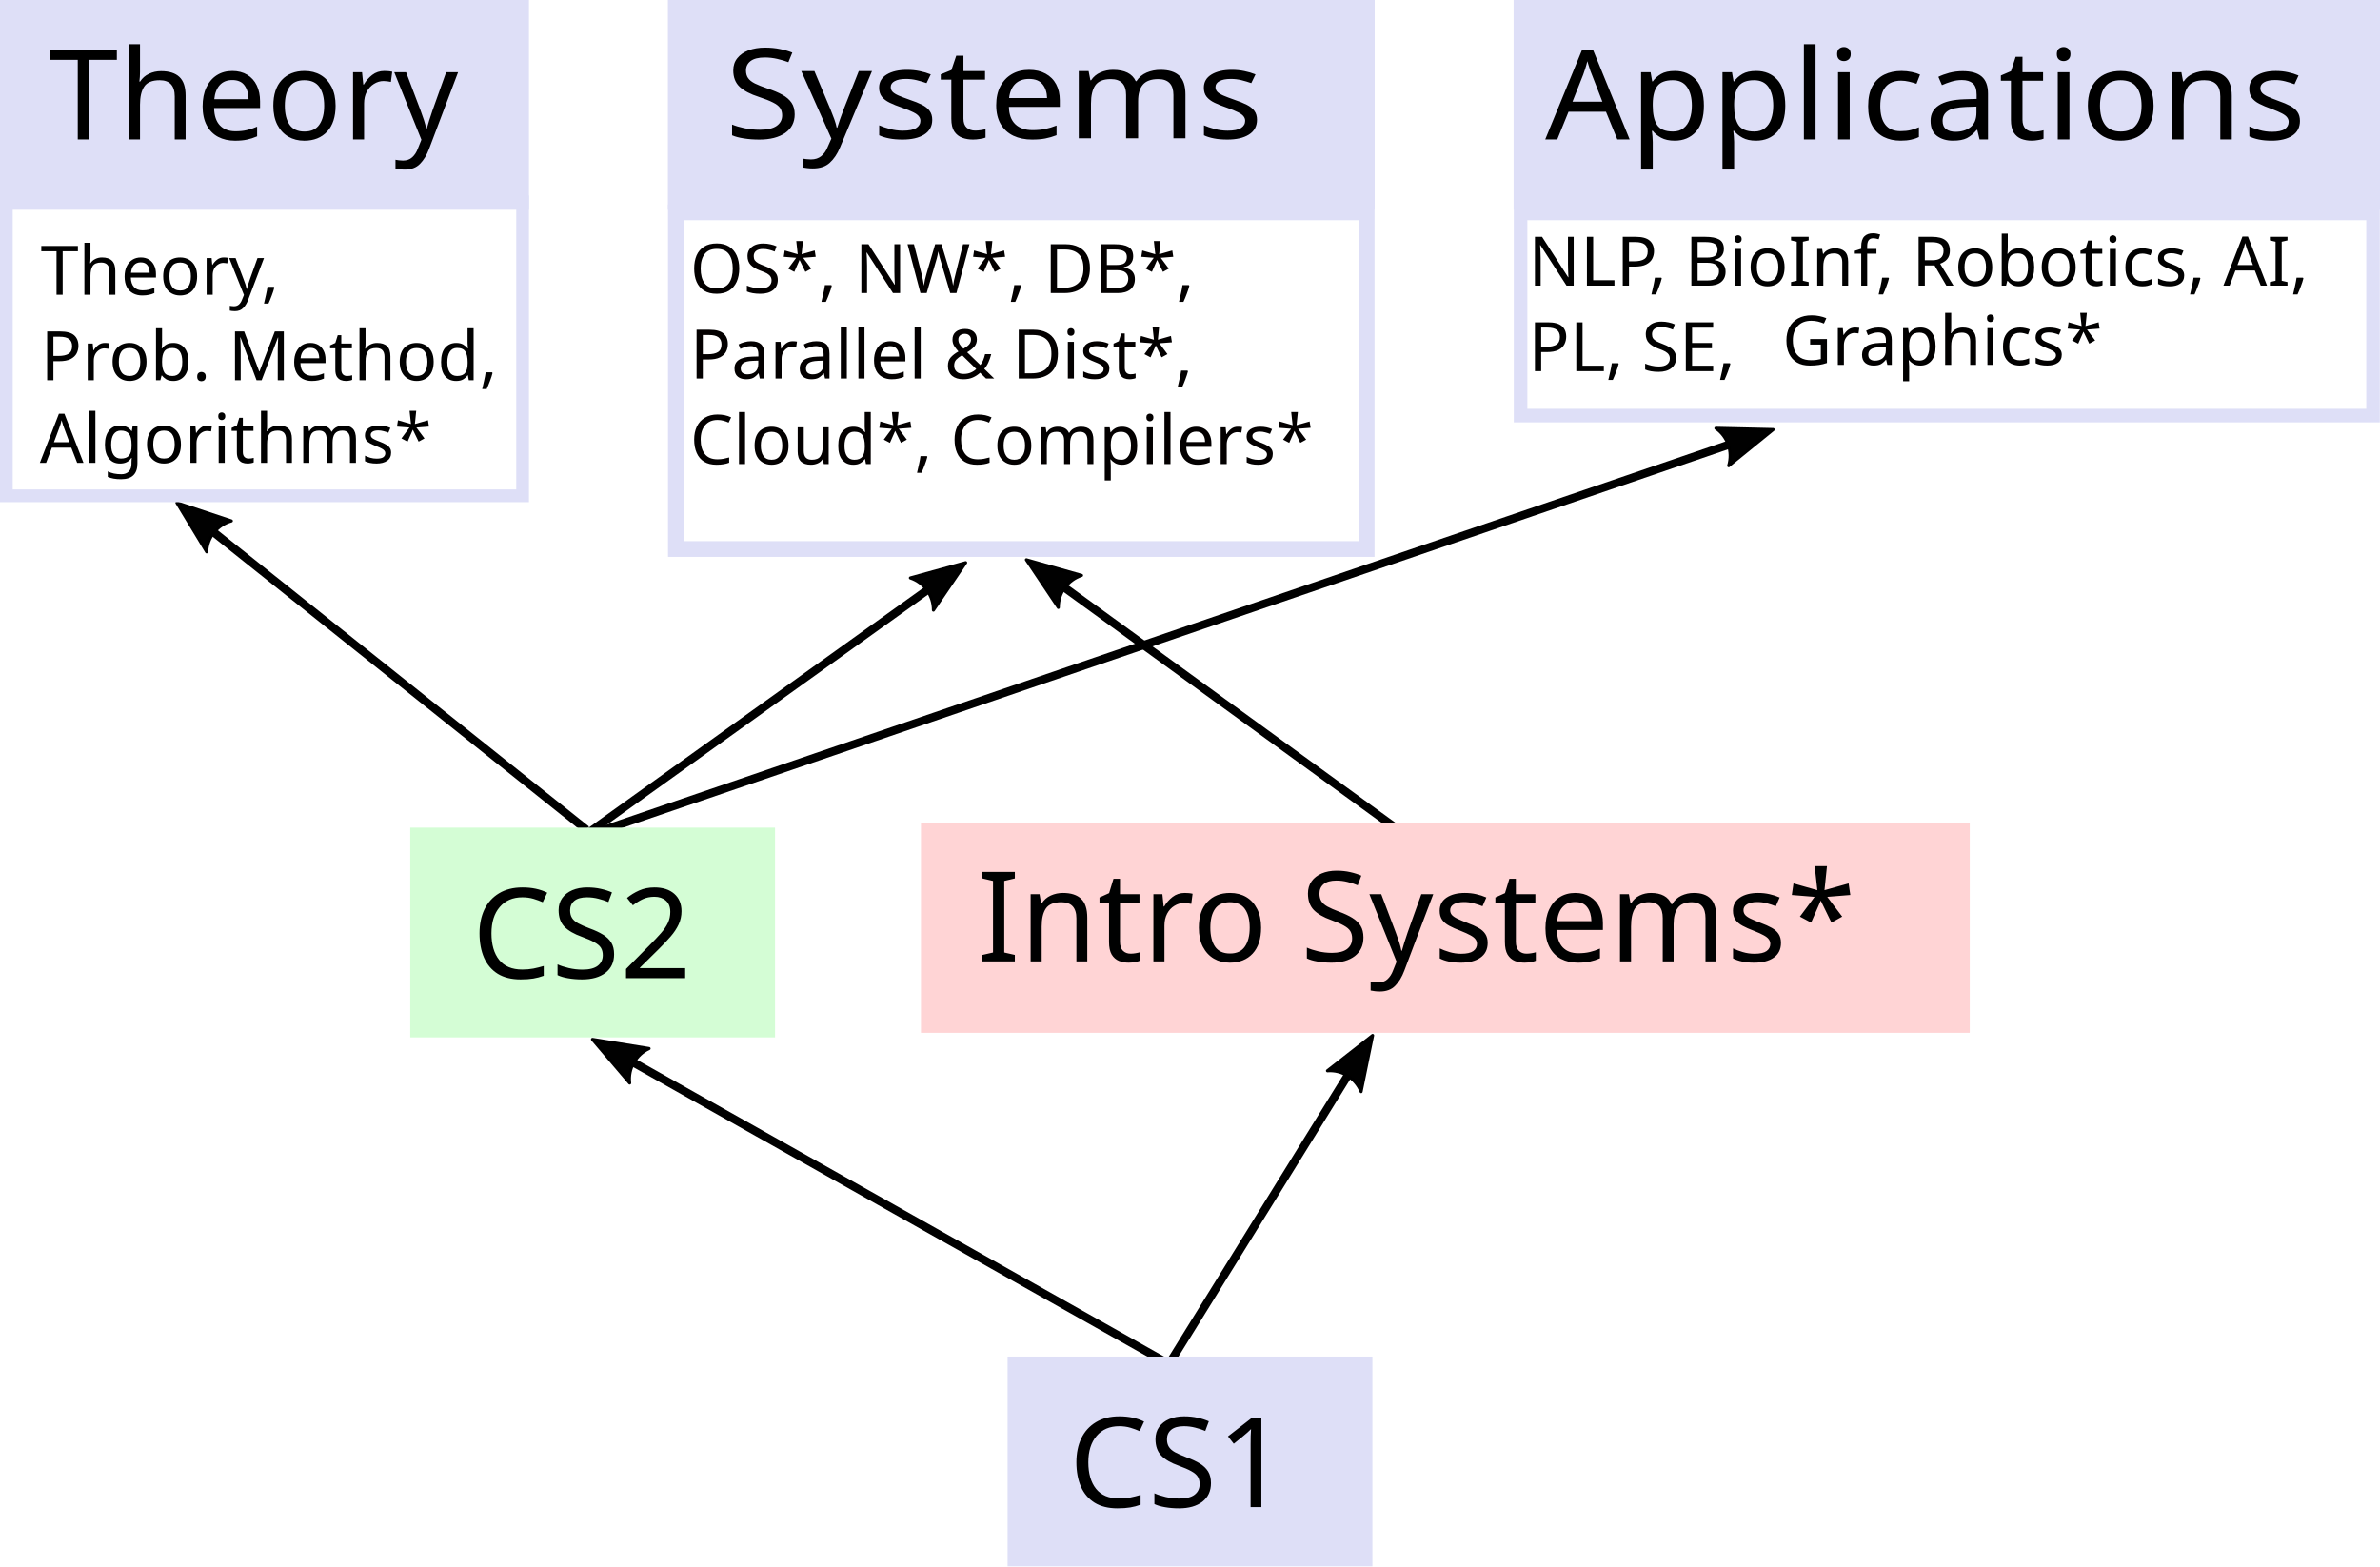
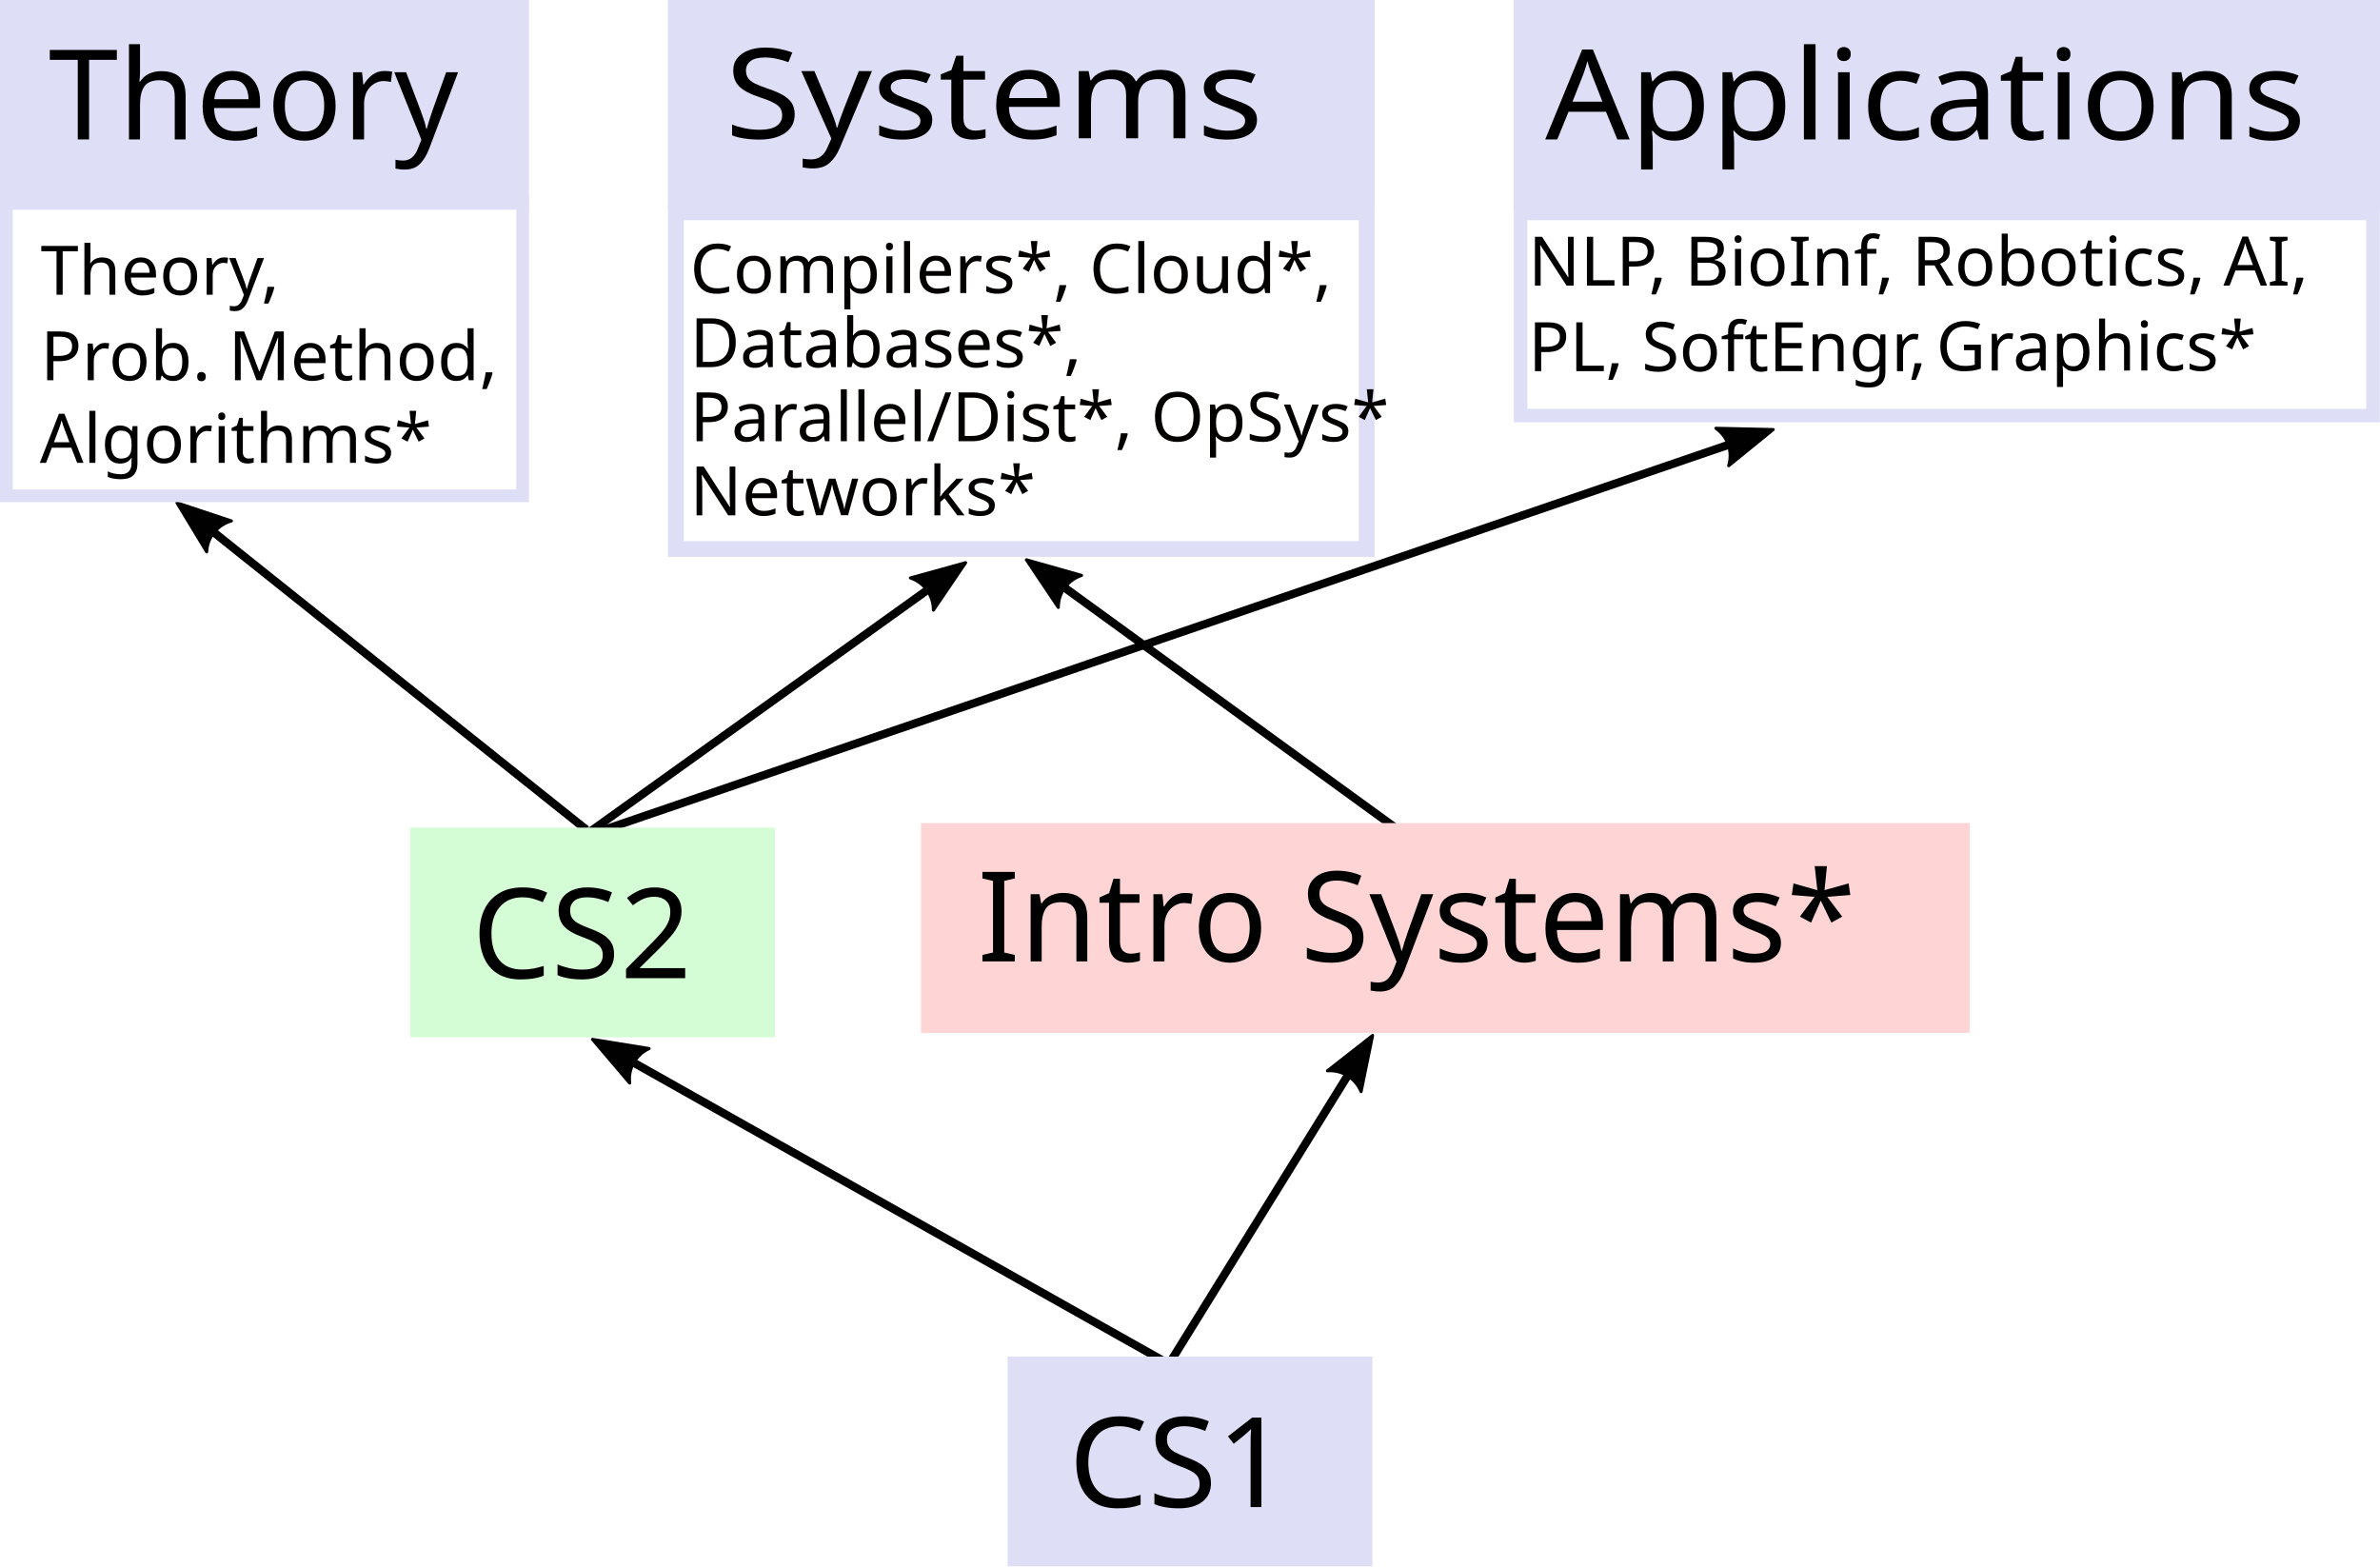
<svg xmlns="http://www.w3.org/2000/svg" width="147.302mm" height="96.943mm" viewBox="0 0 521.937 343.5" id="svg2" version="1.1">
  <defs id="defs4">
    <marker orient="auto" refY="0.0" refX="0.0" id="Arrow2Mend" style="overflow:visible;">
      <path id="path4831" style="fill-rule:evenodd;stroke-width:0.625;stroke-linejoin:round;stroke:#000000;stroke-opacity:1;fill:#010101;fill-opacity:1" d="M 8.719,4.034 L -2.207,0.016 L 8.719,-4.002 C 6.973,-1.63 6.983,1.616 8.719,4.034 z " transform="scale(0.6) rotate(180) translate(0,0)" />
    </marker>
    <marker orient="auto" refY="0.0" refX="0.0" id="marker5111" style="overflow:visible;">
      <path id="path5113" d="M 0.0,0.0 L 5.0,-5.0 L -12.5,0.0 L 5.0,5.0 L 0.0,0.0 z " style="fill-rule:evenodd;stroke:#000000;stroke-width:1pt;stroke-opacity:1;fill:#010101;fill-opacity:1" transform="scale(0.8) rotate(180) translate(12.5,0)" />
    </marker>
    <marker orient="auto" refY="0.0" refX="0.0" id="Arrow1Lend" style="overflow:visible;">
      <path id="path4807" d="M 0.0,0.0 L 5.0,-5.0 L -12.5,0.0 L 5.0,5.0 L 0.0,0.0 z " style="fill-rule:evenodd;stroke:#000000;stroke-width:1pt;stroke-opacity:1;fill:#010101;fill-opacity:1" transform="scale(0.8) rotate(180) translate(12.5,0)" />
    </marker>
    <clipPath id="clipPath4206" clipPathUnits="userSpaceOnUse">
      <path id="path4208" d="m 0,288.72 419,0 0,-288 -419,0 0,288 z" />
    </clipPath>
    <clipPath id="clipPath4216" clipPathUnits="userSpaceOnUse">
      <path id="path4218" d="M 0,0 420,0 420,289 0,289 0,0 Z" />
    </clipPath>
    <clipPath id="clipPath4226" clipPathUnits="userSpaceOnUse">
      <path id="path4228" d="m 0,289 419.039,0 0,-288.719 L 0,0.281 0,289 Z" />
    </clipPath>
    <marker orient="auto" refY="0" refX="0" id="Arrow2Mend-4" style="overflow:visible">
      <path id="path4831-7" style="fill:#010101;fill-opacity:1;fill-rule:evenodd;stroke:#000000;stroke-width:0.625;stroke-linejoin:round;stroke-opacity:1" d="M 8.719,4.034 -2.207,0.016 8.719,-4.002 c -1.745,2.372 -1.735,5.617 -6e-7,8.035 z" transform="scale(-0.6,-0.6)" />
    </marker>
    <marker orient="auto" refY="0" refX="0" id="Arrow2Mend-4-8" style="overflow:visible">
      <path id="path4831-7-5" style="fill:#010101;fill-opacity:1;fill-rule:evenodd;stroke:#000000;stroke-width:0.625;stroke-linejoin:round;stroke-opacity:1" d="M 8.719,4.034 -2.207,0.016 8.719,-4.002 c -1.745,2.372 -1.735,5.617 -6e-7,8.035 z" transform="scale(-0.6,-0.6)" />
    </marker>
    <marker orient="auto" refY="0" refX="0" id="Arrow2Mend-4-2" style="overflow:visible">
      <path id="path4831-7-6" style="fill:#010101;fill-opacity:1;fill-rule:evenodd;stroke:#000000;stroke-width:0.625;stroke-linejoin:round;stroke-opacity:1" d="M 8.719,4.034 -2.207,0.016 8.719,-4.002 c -1.745,2.372 -1.735,5.617 -6e-7,8.035 z" transform="scale(-0.6,-0.6)" />
    </marker>
    <marker orient="auto" refY="0" refX="0" id="Arrow2Mend-4-6" style="overflow:visible">
      <path id="path4831-7-64" style="fill:#010101;fill-opacity:1;fill-rule:evenodd;stroke:#000000;stroke-width:0.625;stroke-linejoin:round;stroke-opacity:1" d="M 8.719,4.034 -2.207,0.016 8.719,-4.002 c -1.745,2.372 -1.735,5.617 -6e-7,8.035 z" transform="scale(-0.6,-0.6)" />
    </marker>
    <marker orient="auto" refY="0" refX="0" id="Arrow2Mend-4-28" style="overflow:visible">
      <path id="path4831-7-9" style="fill:#010101;fill-opacity:1;fill-rule:evenodd;stroke:#000000;stroke-width:0.625;stroke-linejoin:round;stroke-opacity:1" d="M 8.719,4.034 -2.207,0.016 8.719,-4.002 c -1.745,2.372 -1.735,5.617 -6e-7,8.035 z" transform="scale(-0.6,-0.6)" />
    </marker>
    <marker orient="auto" refY="0" refX="0" id="Arrow2Mend-4-7" style="overflow:visible">
      <path id="path4831-7-0" style="fill:#010101;fill-opacity:1;fill-rule:evenodd;stroke:#000000;stroke-width:0.625;stroke-linejoin:round;stroke-opacity:1" d="M 8.719,4.034 -2.207,0.016 8.719,-4.002 c -1.745,2.372 -1.735,5.617 -6e-7,8.035 z" transform="scale(-0.6,-0.6)" />
    </marker>
    <marker orient="auto" refY="0" refX="0" id="Arrow2Mend-4-0" style="overflow:visible">
      <path id="path4831-7-1" style="fill:#010101;fill-opacity:1;fill-rule:evenodd;stroke:#000000;stroke-width:0.625;stroke-linejoin:round;stroke-opacity:1" d="M 8.719,4.034 -2.207,0.016 8.719,-4.002 c -1.745,2.372 -1.735,5.617 -6e-7,8.035 z" transform="scale(-0.6,-0.6)" />
    </marker>
  </defs>
  <g id="layer1" transform="translate(-107.8393,-193.4337)">
    <g transform="matrix(1.25,0,0,-1.25,98.83929,541.8336)" id="g4198">
      <g id="g4704" transform="translate(-3.9277985e-6,0)">
        <g id="g4726">
          <g id="g4360" transform="matrix(1.055556,0,0,0.9995688,-2.53889,-0.2796695)">
            <rect transform="scale(1,-1)" y="-279.12" x="260.8" height="36.8" width="144" id="rect4252-3-6" style="opacity:1;fill:#dedff7;fill-opacity:1;stroke:none;stroke-width:1.44;stroke-miterlimit:4;stroke-dasharray:none;stroke-opacity:1" />
            <text transform="scale(1,-1)" id="text4299-9" y="-254.651" x="266.053" style="font-style:normal;font-variant:normal;font-weight:normal;font-stretch:normal;line-height:0%;font-family:sans-serif;-inkscape-font-specification:sans-serif;letter-spacing:0px;word-spacing:0px;fill:#000000;fill-opacity:1;stroke:none;stroke-width:1px;stroke-linecap:butt;stroke-linejoin:miter;stroke-opacity:1" xml:space="preserve">
              <tspan style="font-style:normal;font-variant:normal;font-weight:normal;font-stretch:normal;font-size:22px;line-height:1.25;font-family:sans-serif;-inkscape-font-specification:sans-serif" y="-254.651" x="266.053" id="tspan4301-9">Applications</tspan>
              <tspan id="tspan4339" style="font-style:normal;font-variant:normal;font-weight:normal;font-stretch:normal;font-size:22px;line-height:1.25;font-family:sans-serif;-inkscape-font-specification:sans-serif" y="-227.151" x="266.053"> </tspan>
            </text>
          </g>
          <rect style="opacity:1;fill:none;fill-opacity:1;stroke:#dedff7;stroke-width:2.377;stroke-miterlimit:4;stroke-dasharray:none;stroke-opacity:1" id="rect4480" width="149.557" height="35.471" x="273.971" y="-241.279" transform="scale(1,-1)" />
          <text xml:space="preserve" style="font-style:normal;font-weight:normal;line-height:0%;font-family:sans-serif;letter-spacing:0px;word-spacing:0px;fill:#010000;fill-opacity:1;stroke:none;stroke-width:1px;stroke-linecap:butt;stroke-linejoin:miter;stroke-opacity:1;" x="319.877" y="-214.711" id="text4557-0" transform="scale(1,-1)">
-             <tspan x="319.877" y="-214.711" id="tspan4561-6" style="font-size:12px;line-height:1.25;font-family:sans-serif;fill:#010000;fill-opacity:1;">Graphics*</tspan>
+             <tspan x="346.877" y="-213.711" id="tspan4561-6" style="font-size:12px;line-height:1.25;font-family:sans-serif;fill:#010000;fill-opacity:1;">Graphics*</tspan>
          </text>
          <text xml:space="preserve" style="font-style:normal;font-weight:normal;line-height:0%;font-family:sans-serif;letter-spacing:0px;word-spacing:0px;fill:#010101;fill-opacity:1;stroke:none;stroke-width:1px;stroke-linecap:butt;stroke-linejoin:miter;stroke-opacity:1" x="275.337" y="-228.609" id="text4557-0-7-4" transform="scale(1,-1)">
            <tspan x="275.337" y="-228.609" style="font-size:12px;line-height:1.25;font-family:sans-serif;fill:#010101;fill-opacity:1" id="tspan4673">NLP, BioInf, Robotics, AI,</tspan>
-             <tspan x="275.337" y="-213.609" style="font-size:12px;line-height:1.25;font-family:sans-serif;fill:#010101;fill-opacity:1" id="tspan4677">PL, SE, </tspan>
+             <tspan x="275.337" y="-213.609" style="font-size:12px;line-height:1.25;font-family:sans-serif;fill:#010101;fill-opacity:1" id="tspan4677">PL, SoftEngr, </tspan>
            <tspan x="275.337" y="-198.609" style="font-size:12px;line-height:1.25;font-family:sans-serif;fill:#010101;fill-opacity:1" id="tspan4648-6"> </tspan>
          </text>
        </g>
        <flowRoot xml:space="preserve" id="flowRoot4718" style="font-style:normal;font-weight:normal;line-height:0.01%;font-family:sans-serif;letter-spacing:0px;word-spacing:0px;fill:#000000;fill-opacity:1;stroke:none;stroke-width:1px;stroke-linecap:butt;stroke-linejoin:miter;stroke-opacity:1" transform="matrix(0.8,0,0,-0.8,0,288.72)">
          <flowRegion id="flowRegion4720" style="font-family:sans-serif">
            <rect id="rect4722" width="658" height="215" x="-16" y="-44" style="font-family:sans-serif" />
          </flowRegion>
          <flowPara id="flowPara4724" style="font-size:40px;line-height:1.25;font-family:sans-serif"> </flowPara>
        </flowRoot>
      </g>
      <path style="opacity:1;fill:#010101;fill-opacity:1;stroke:#000000;stroke-width:1.44;stroke-miterlimit:4;stroke-dasharray:none;stroke-opacity:1;marker-end:url(#Arrow2Mend-4-2)" d="m 252.483,133.151 -63.676,46.227" id="path5109-4-0" />
      <path style="opacity:1;fill:#010101;fill-opacity:1;stroke:#000000;stroke-width:1.44;stroke-miterlimit:4;stroke-dasharray:none;stroke-opacity:1;marker-end:url(#Arrow2Mend-4-28)" d="m 110.883,132.351 205.6,70.4" id="path5109-4-60" />
      <path style="opacity:1;fill:#010101;fill-opacity:1;stroke:#000000;stroke-width:1.44;stroke-miterlimit:4;stroke-dasharray:none;stroke-opacity:1;marker-end:url(#Arrow2Mend-4-7)" d="m 110.083,132.351 64.973,46.551" id="path5109-4-1" />
      <path style="opacity:1;fill:#010101;fill-opacity:1;stroke:#000000;stroke-width:1.44;stroke-miterlimit:4;stroke-dasharray:none;stroke-opacity:1;marker-end:url(#Arrow2Mend-4-0)" d="M 110.083,133.151 39.728,189.302" id="path5109-4-3" />
      <path style="opacity:1;fill:#010101;fill-opacity:1;stroke:#000000;stroke-width:1.44;stroke-miterlimit:4;stroke-dasharray:none;stroke-opacity:1;marker-end:url(#Arrow2Mend)" d="m 212.8,39.12 -100,56.302" id="path5109" />
      <path style="opacity:1;fill:#010101;fill-opacity:1;stroke:#000000;stroke-width:1.44;stroke-miterlimit:4;stroke-dasharray:none;stroke-opacity:1;marker-end:url(#Arrow2Mend-4)" d="m 212.422,39.615 34.573,55.827" id="path5109-4" />
      <g id="g4200" />
      <g id="g4740" transform="translate(57.575,-3.2)">
        <g transform="translate(-123.2,-9.6)" id="g4341">
          <rect style="opacity:1;fill:#dedff7;fill-opacity:1;stroke:none;stroke-width:1.44;stroke-miterlimit:4;stroke-dasharray:none;stroke-opacity:1" id="rect4252-3-6-7" width="64" height="36.8" x="249.6" y="-53.52" transform="scale(1,-1)" />
        </g>
        <text transform="scale(1,-1)" id="text4299-7" y="-17.512" x="137.125" style="font-style:normal;font-variant:normal;font-weight:normal;font-stretch:normal;line-height:0%;font-family:sans-serif;-inkscape-font-specification:sans-serif;letter-spacing:0px;word-spacing:0px;fill:#000000;fill-opacity:1;stroke:none;stroke-width:1px;stroke-linecap:butt;stroke-linejoin:miter;stroke-opacity:1" xml:space="preserve">
          <tspan style="font-style:normal;font-variant:normal;font-weight:normal;font-stretch:normal;font-size:22px;line-height:1.25;font-family:sans-serif;-inkscape-font-specification:sans-serif" y="-17.512" x="137.125" id="tspan4301-8">CS1</tspan>
        </text>
      </g>
      <g id="g4789" transform="translate(-5.625006,0)">
        <rect transform="scale(1,-1)" y="-133.52" x="84.8" height="36.8" width="64" id="rect4252-3-6-7-3" style="opacity:1;fill:#d4fdd5;fill-opacity:1;stroke:none;stroke-width:1.44;stroke-miterlimit:4;stroke-dasharray:none;stroke-opacity:1" />
        <text transform="scale(1,-1)" id="text4299-7-4" y="-107.112" x="95.611" style="font-style:normal;font-variant:normal;font-weight:normal;font-stretch:normal;line-height:0%;font-family:sans-serif;-inkscape-font-specification:sans-serif;letter-spacing:0px;word-spacing:0px;fill:#000000;fill-opacity:1;stroke:none;stroke-width:1px;stroke-linecap:butt;stroke-linejoin:miter;stroke-opacity:1" xml:space="preserve">
          <tspan style="font-style:normal;font-variant:normal;font-weight:normal;font-stretch:normal;font-size:22px;line-height:1.25;font-family:sans-serif;-inkscape-font-specification:sans-serif" y="-107.112" x="95.611" id="tspan4301-8-9">CS2</tspan>
        </text>
        <g style="fill:#ffd4d5;fill-opacity:1" transform="matrix(2.875,0,0,1,-543.2,80.8)" id="g4341-2">
          <rect style="opacity:1;fill:#ffd4d5;fill-opacity:1;stroke:none;stroke-width:1.44;stroke-miterlimit:4;stroke-dasharray:none;stroke-opacity:1" id="rect4252-3-6-7-0" width="64" height="36.8" x="249.6" y="-53.52" transform="scale(1,-1)" />
        </g>
        <text transform="scale(1,-1)" id="text4299-7-1" y="-110.044" x="184.308" style="font-style:normal;font-variant:normal;font-weight:normal;font-stretch:normal;line-height:0%;font-family:sans-serif;-inkscape-font-specification:sans-serif;letter-spacing:0px;word-spacing:0px;fill:#000101;fill-opacity:1;stroke:none;stroke-width:1px;stroke-linecap:butt;stroke-linejoin:miter;stroke-opacity:1;" xml:space="preserve">
          <tspan style="font-style:normal;font-variant:normal;font-weight:normal;font-stretch:normal;font-size:22px;line-height:1.25;font-family:sans-serif;-inkscape-font-specification:sans-serif;fill:#000101;fill-opacity:1;" y="-110.044" x="184.308" id="tspan4301-8-96">Intro Systems*</tspan>
        </text>
      </g>
      <g id="g4692" transform="translate(-10.025,0)">
        <g transform="matrix(1.107143,0,0,0.9997686,-10.85715,-75.51801)" id="g4354">
          <g id="g4349">
            <rect transform="scale(1,-1)" y="-354.32" x="131.2" height="36.8" width="112" id="rect4252-3" style="opacity:1;fill:#dedff7;fill-opacity:1;stroke:none;stroke-width:1.44;stroke-miterlimit:4;stroke-dasharray:none;stroke-opacity:1" />
            <text transform="scale(1,-1)" id="text4299-8" y="-330.044" x="140.246" style="font-style:normal;font-variant:normal;font-weight:normal;font-stretch:normal;line-height:0%;font-family:sans-serif;-inkscape-font-specification:sans-serif;letter-spacing:0px;word-spacing:0px;fill:#000000;fill-opacity:1;stroke:none;stroke-width:1px;stroke-linecap:butt;stroke-linejoin:miter;stroke-opacity:1" xml:space="preserve">
              <tspan style="font-style:normal;font-variant:normal;font-weight:normal;font-stretch:normal;font-size:22px;line-height:1.25;font-family:sans-serif;-inkscape-font-specification:sans-serif" y="-330.044" x="140.246" id="tspan4301-1">Systems</tspan>
            </text>
          </g>
        </g>
        <rect transform="scale(1,-1)" y="-241.47" x="135.804" height="59.07" width="121.193" id="rect4480-7" style="opacity:1;fill:none;fill-opacity:1;stroke:#dedff7;stroke-width:2.761;stroke-miterlimit:4;stroke-dasharray:none;stroke-opacity:1" />
        <text transform="scale(1,-1)" id="text4557-1" y="-227.309" x="138.277" style="font-style:normal;font-weight:normal;line-height:0%;font-family:sans-serif;letter-spacing:0px;word-spacing:0px;fill:#030000;fill-opacity:1;stroke:none;stroke-width:1px;stroke-linecap:butt;stroke-linejoin:miter;stroke-opacity:1" xml:space="preserve">
-           <tspan style="font-size:12px;line-height:1.25;font-family:sans-serif;fill:#030000;fill-opacity:1" id="tspan4561-9" y="-227.309" x="138.277">OS*, NW*, DB*,</tspan>
-           <tspan id="tspan4624" style="font-size:12px;line-height:1.25;font-family:sans-serif;fill:#030000;fill-opacity:1" y="-212.309" x="138.277">Parallel &amp; Dist*,</tspan>
-           <tspan id="tspan4626" style="font-size:12px;line-height:1.25;font-family:sans-serif;fill:#030000;fill-opacity:1" y="-197.309" x="138.277">Cloud*, Compilers*</tspan>
+           <tspan style="font-size:12px;line-height:1.25;font-family:sans-serif;fill:#030000;fill-opacity:1" id="tspan4561-9" y="-227.309" x="138.277">Compilers*, Cloud*,</tspan>
+           <tspan id="tspan4624" style="font-size:12px;line-height:1.25;font-family:sans-serif;fill:#030000;fill-opacity:1" y="-214.309" x="138.277">Databases*,</tspan>
+           <tspan id="tspan4626" style="font-size:12px;line-height:1.25;font-family:sans-serif;fill:#030000;fill-opacity:1" y="-201.309" x="138.277">Parallel/Dist*, OpSys*</tspan>
+           <tspan id="tspan4626" style="font-size:12px;line-height:1.25;font-family:sans-serif;fill:#030000;fill-opacity:1" y="-188.309" x="138.277">Networks*</tspan>
        </text>
      </g>
      <g id="g4679">
        <g transform="translate(-6.399998,-77.2)" id="g4344">
          <rect style="opacity:1;fill:#dedff7;fill-opacity:1;stroke:none;stroke-width:1.44;stroke-miterlimit:4;stroke-dasharray:none;stroke-opacity:1" id="rect4252" width="92.8" height="36.8" x="13.6" y="-355.92" transform="scale(1,-1)" />
          <text xml:space="preserve" style="font-style:normal;font-variant:normal;font-weight:normal;font-stretch:normal;line-height:0%;font-family:sans-serif;-inkscape-font-specification:sans-serif;letter-spacing:0px;word-spacing:0px;fill:#000000;fill-opacity:1;stroke:none;stroke-width:1px;stroke-linecap:butt;stroke-linejoin:miter;stroke-opacity:1" x="22.118" y="-331.451" id="text4299" transform="scale(1,-1)">
            <tspan id="tspan4301" x="22.118" y="-331.451" style="font-style:normal;font-variant:normal;font-weight:normal;font-stretch:normal;font-size:22px;line-height:1.25;font-family:sans-serif;-inkscape-font-specification:sans-serif">Theory</tspan>
          </text>
        </g>
        <rect transform="scale(1,-1)" y="-243.305" x="8.315" height="51.57" width="90.57" id="rect4480-0" style="opacity:1;fill:none;fill-opacity:1;stroke:#dedff7;stroke-width:2.23;stroke-miterlimit:4;stroke-dasharray:none;stroke-opacity:1" />
        <text transform="scale(1,-1)" id="text4557" y="-197.52" x="14.193" style="font-style:normal;font-weight:normal;line-height:0%;font-family:sans-serif;letter-spacing:0px;word-spacing:0px;fill:#000000;fill-opacity:1;stroke:none;stroke-width:1px;stroke-linecap:butt;stroke-linejoin:miter;stroke-opacity:1" xml:space="preserve">
          <tspan style="font-size:12px;line-height:1.25;font-family:sans-serif;fill:#000000;fill-opacity:1" id="tspan4561" y="-197.52" x="14.193">Algorithms*</tspan>
        </text>
        <text transform="scale(1,-1)" id="text4557-0-7" y="-227.009" x="14.322" style="font-style:normal;font-weight:normal;line-height:0%;font-family:sans-serif;letter-spacing:0px;word-spacing:0px;fill:#010101;fill-opacity:1;stroke:none;stroke-width:1px;stroke-linecap:butt;stroke-linejoin:miter;stroke-opacity:1" xml:space="preserve">
          <tspan style="font-size:12px;line-height:1.25;font-family:sans-serif;fill:#010101;fill-opacity:1" id="tspan4561-6-7" y="-227.009" x="14.322">Theory, </tspan>
          <tspan id="tspan4671" style="font-size:12px;line-height:1.25;font-family:sans-serif;fill:#010101;fill-opacity:1" y="-212.009" x="14.322">Prob. Method,</tspan>
          <tspan id="tspan4648" style="font-size:12px;line-height:1.25;font-family:sans-serif;fill:#010101;fill-opacity:1" y="-197.009" x="14.322"> </tspan>
        </text>
      </g>
    </g>
  </g>
</svg>
